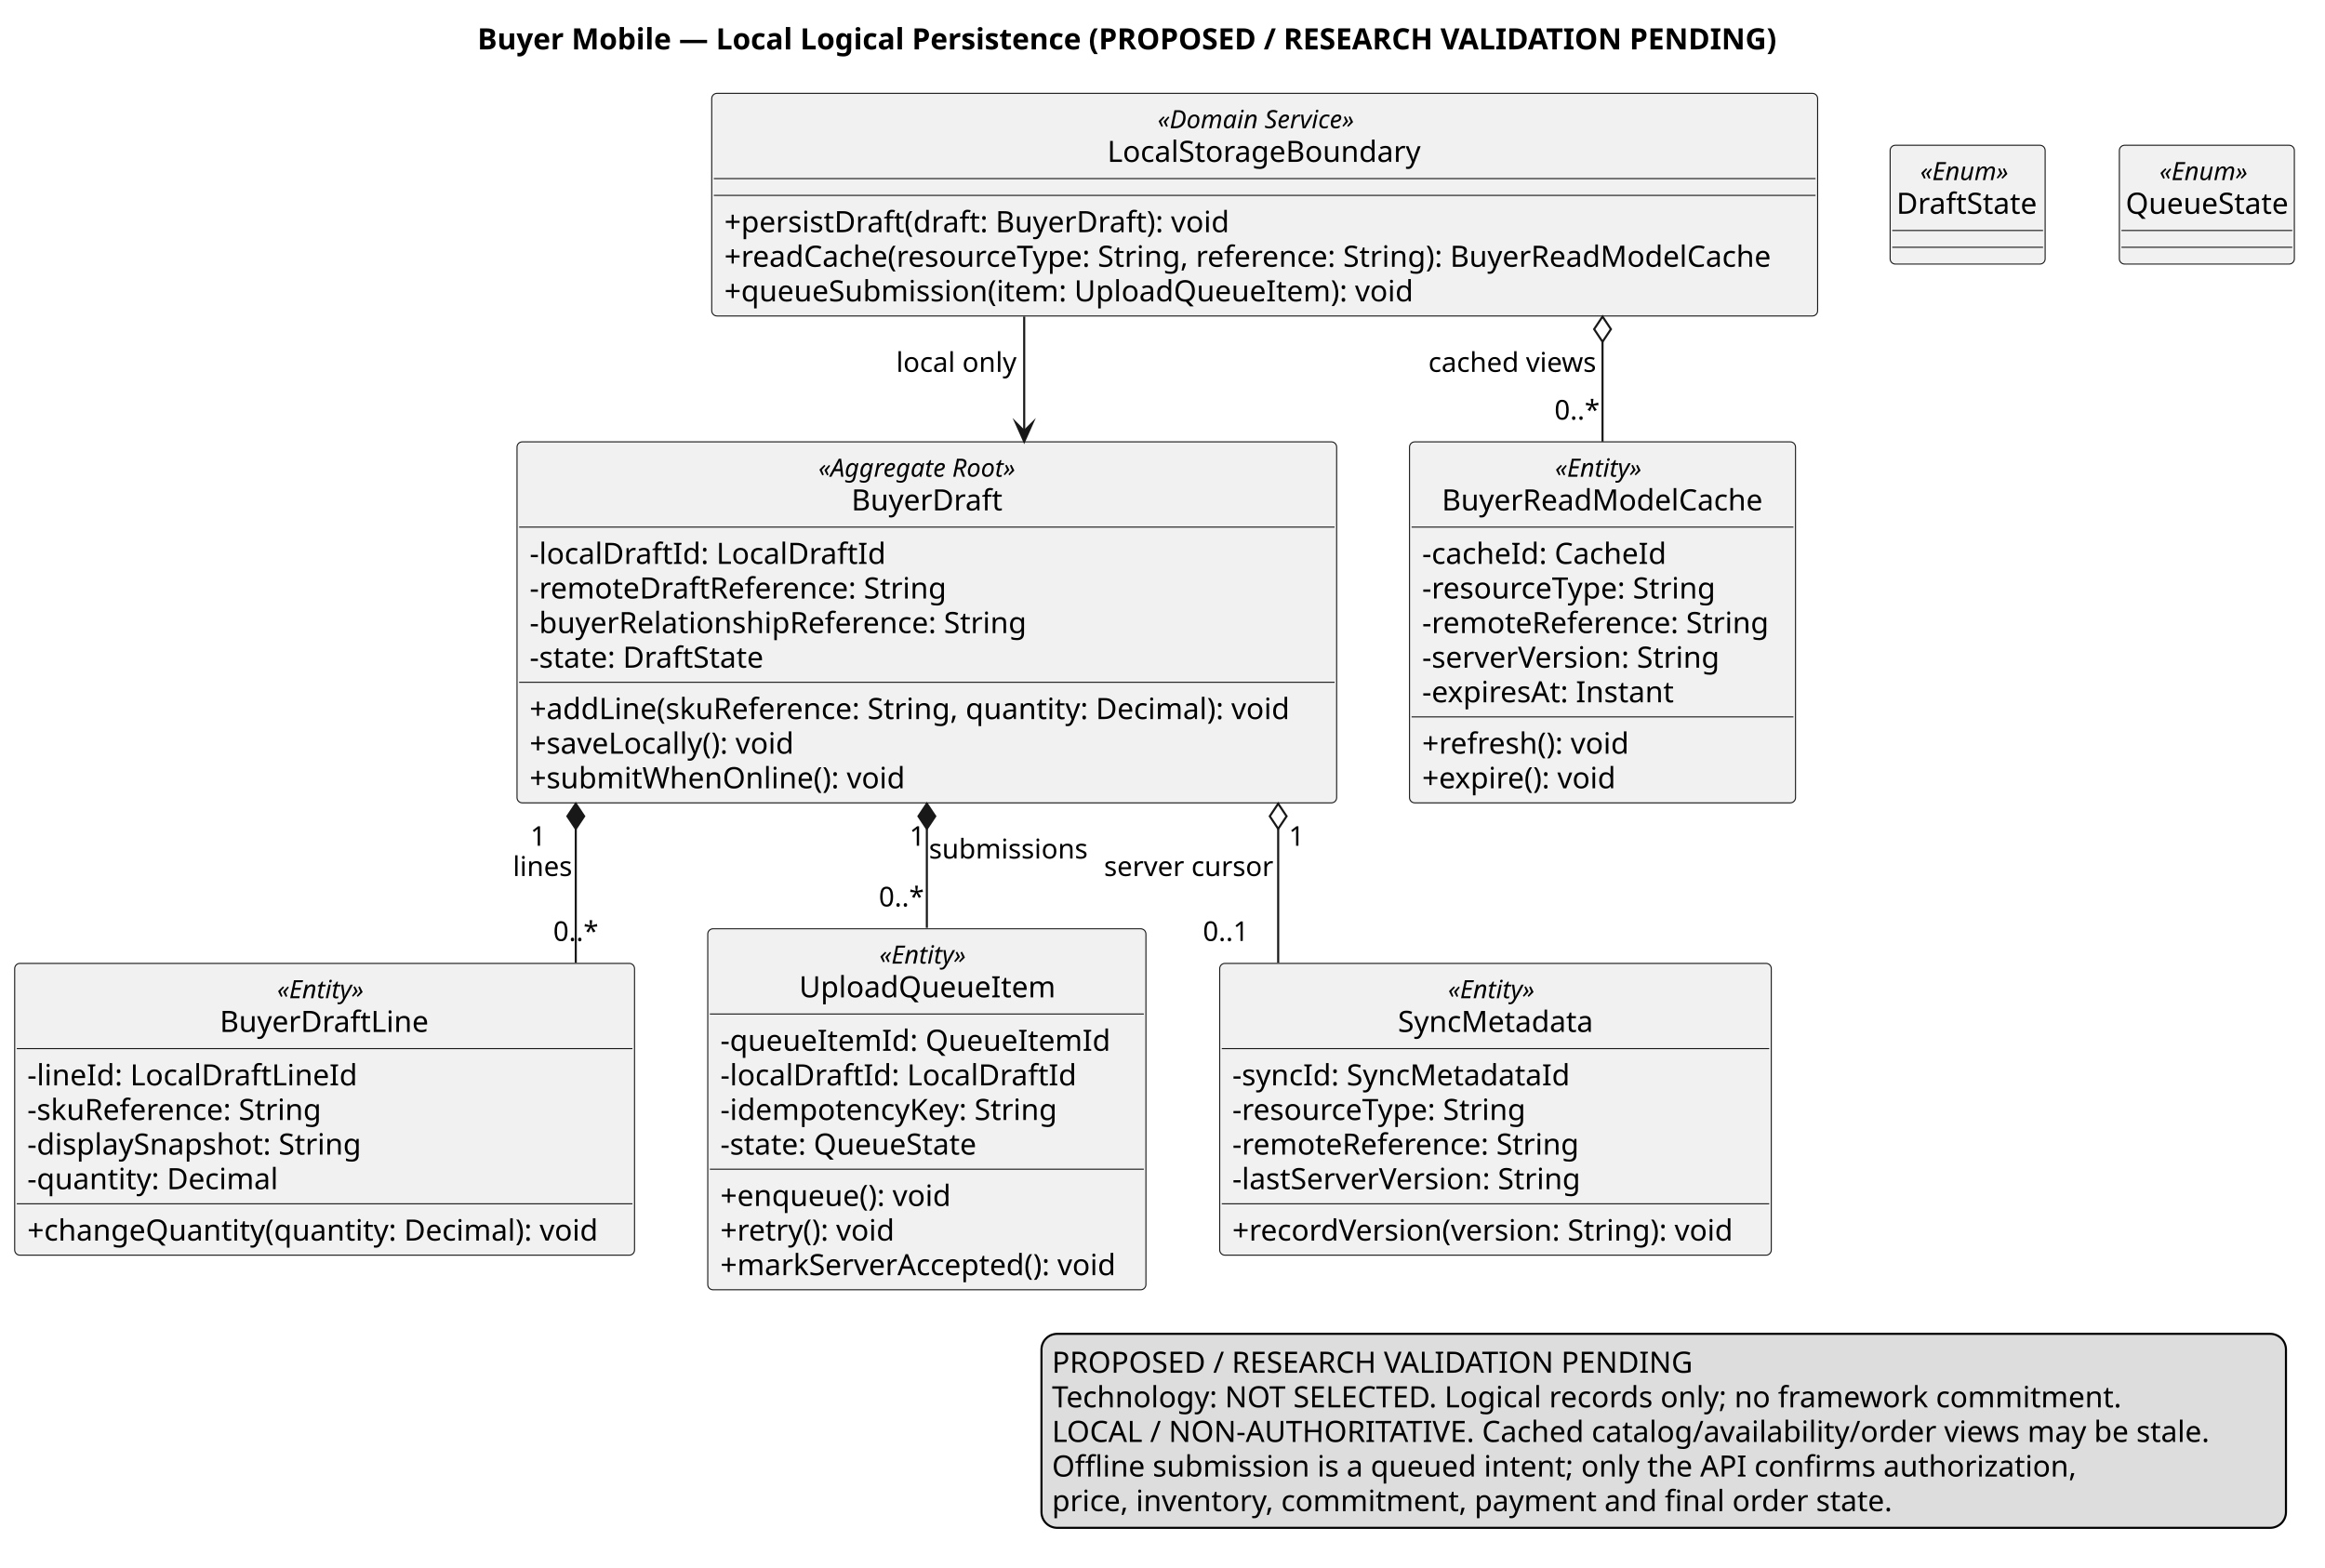
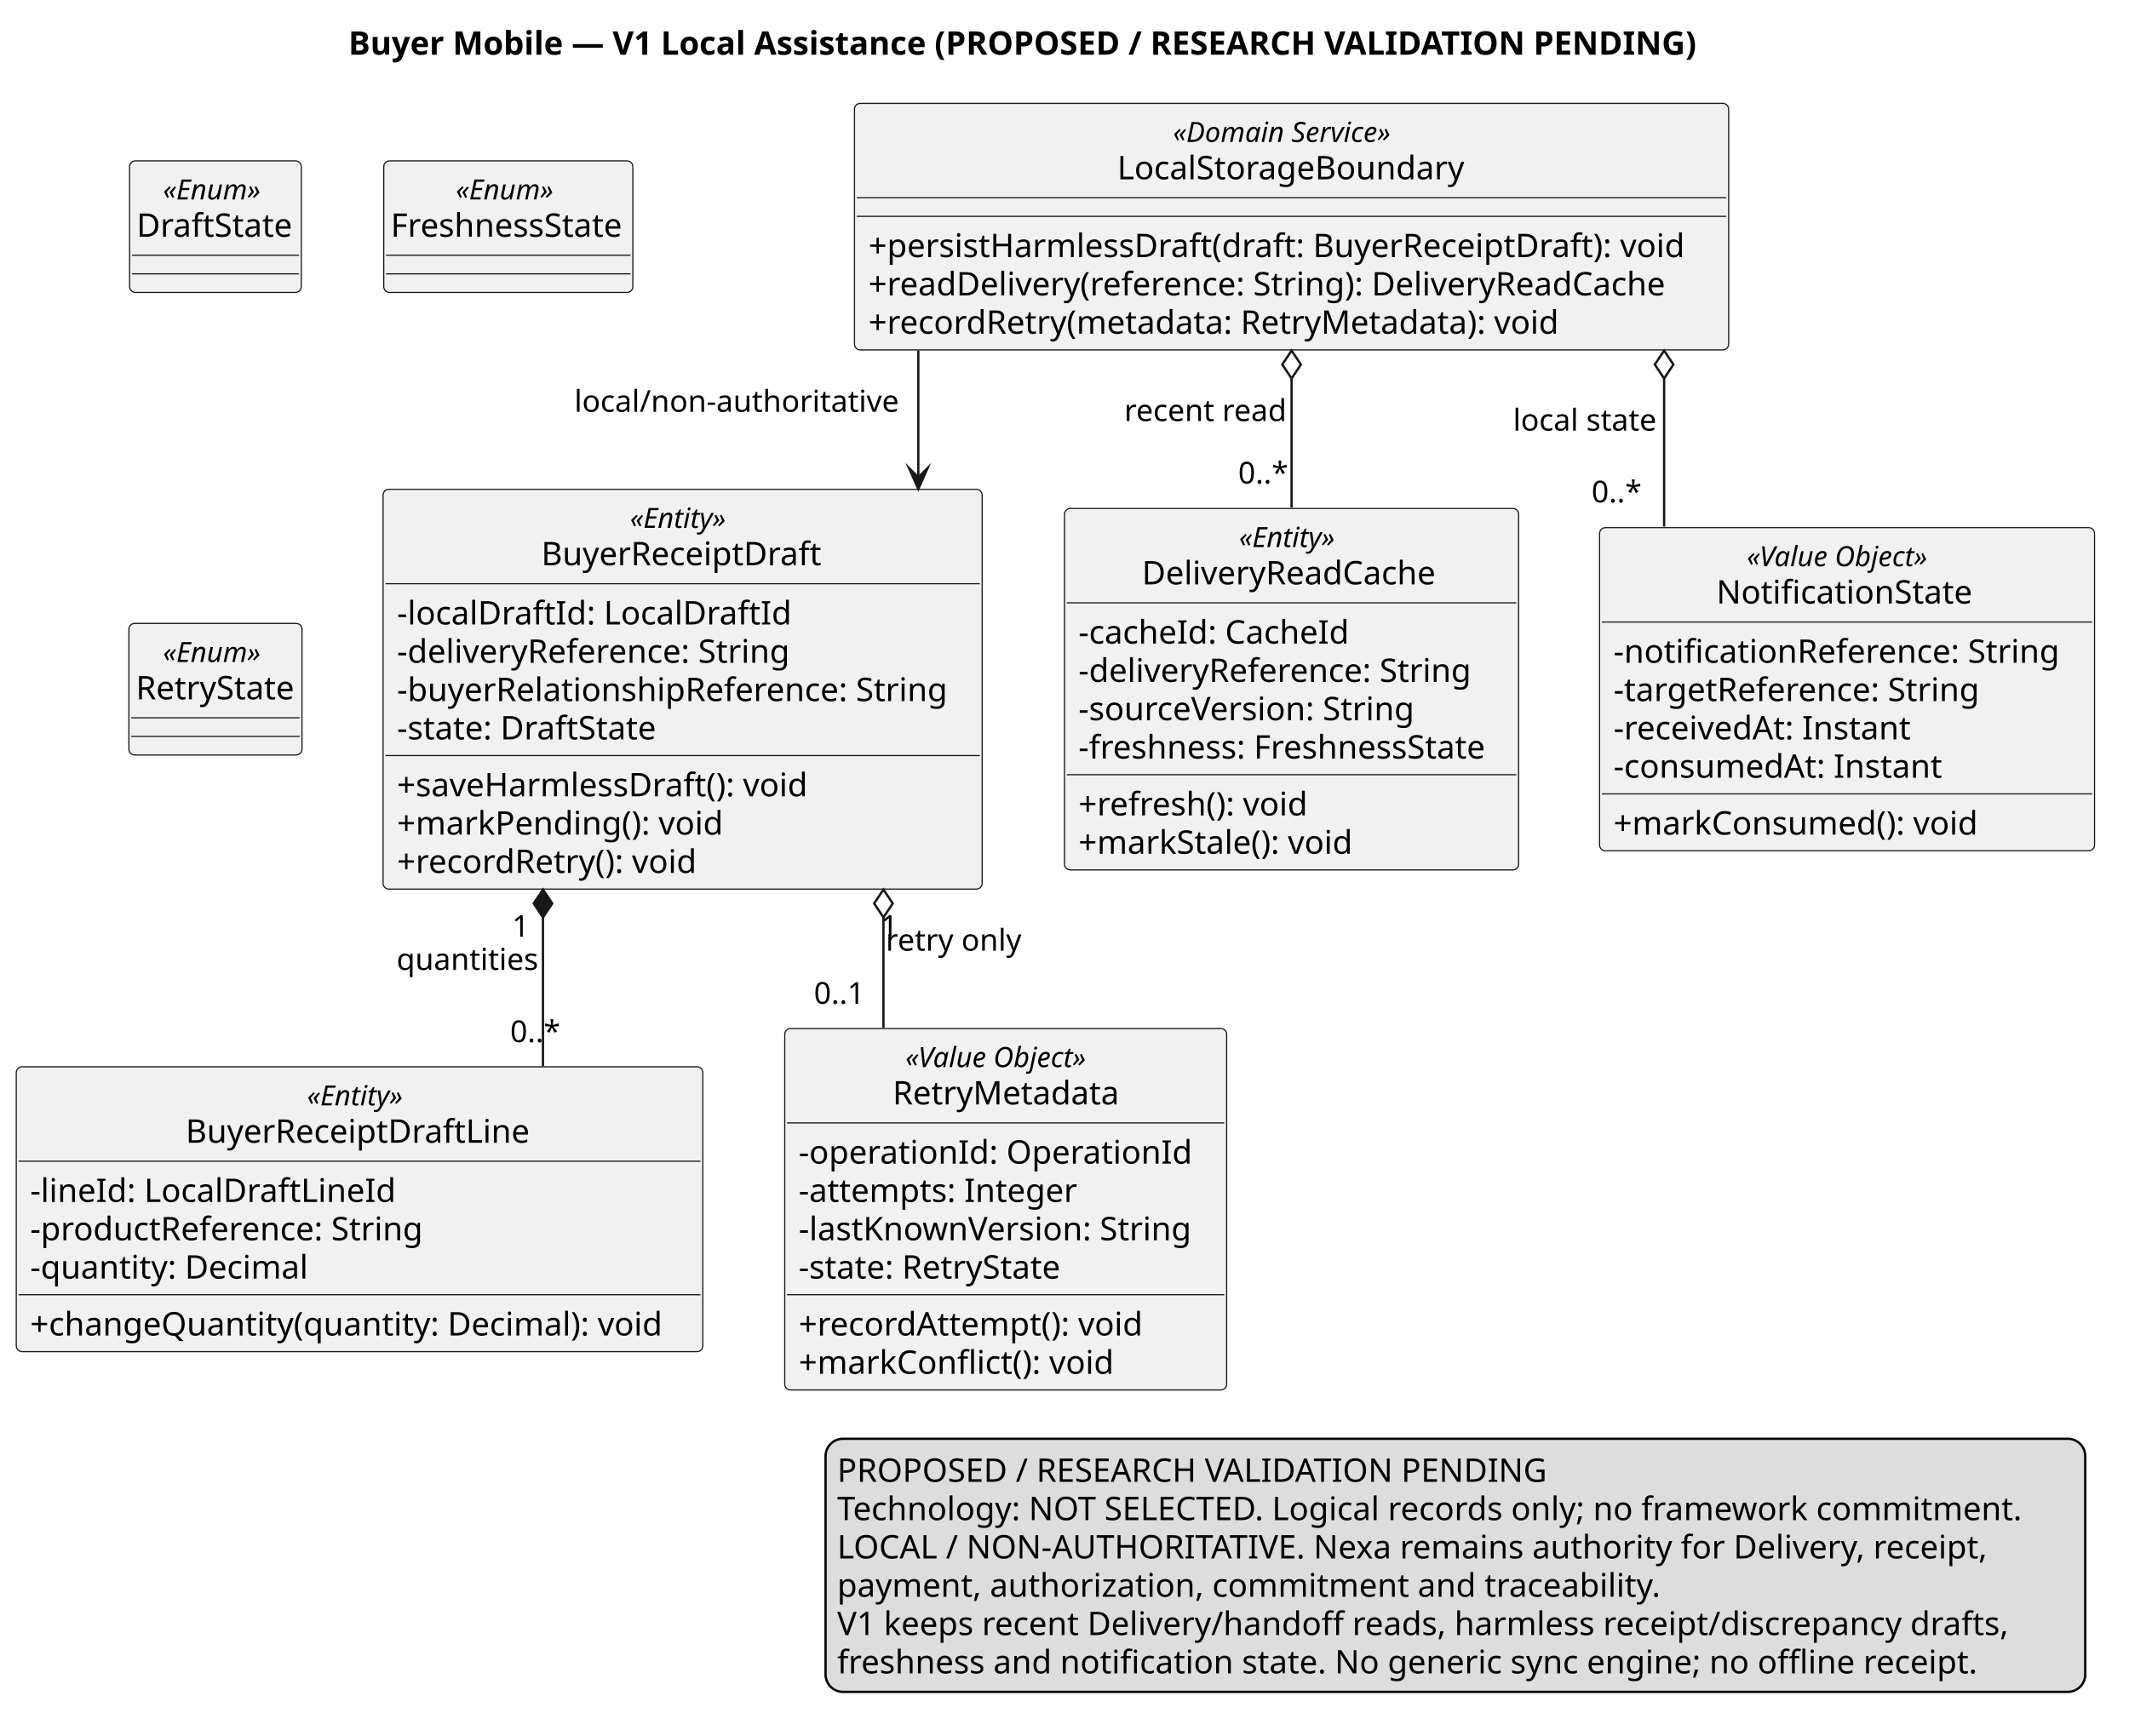
- <svg xmlns="http://www.w3.org/2000/svg" contentStyleType="text/css" data-diagram-type="CLASS" height="747px" preserveAspectRatio="none" style="width:1108px;height:747px;background:#FFFFFF;" version="1.1" viewBox="0 0 1108 747" width="1108px" zoomAndPan="magnify">
+ <svg xmlns="http://www.w3.org/2000/svg" contentStyleType="text/css" data-diagram-type="CLASS" height="747px" preserveAspectRatio="none" style="width:916px;height:747px;background:#FFFFFF;" version="1.1" viewBox="0 0 916 747" width="916px" zoomAndPan="magnify">
  <defs />
  <g>
    <g class="title" data-source-line="1">
-       <text fill="#000000" font-family="sans-serif" font-size="14" font-weight="700" lengthAdjust="spacing" textLength="646.393" x="227.502" y="23.535">Buyer Mobile — Local Logical Persistence (PROPOSED / RESEARCH VALIDATION PENDING)</text>
+       <text fill="#000000" font-family="sans-serif" font-size="14" font-weight="700" lengthAdjust="spacing" textLength="609.403" x="149.886" y="23.535">Buyer Mobile — V1 Local Assistance (PROPOSED / RESEARCH VALIDATION PENDING)</text>
    </g>
-     <g class="entity" data-qualified-name="BuyerDraft" data-source-line="7" id="ent0001">
-       <rect fill="#F1F1F1" height="172.039" rx="2.5" ry="2.5" style="stroke:#181818;stroke-width:0.5;" width="390.602" x="246.39" y="210.568" />
-       <text fill="#000000" font-family="sans-serif" font-size="12" font-style="italic" lengthAdjust="spacing" textLength="103.312" x="390.034" y="227.17">«Aggregate Root»</text>
-       <text fill="#000000" font-family="sans-serif" font-size="14" lengthAdjust="spacing" textLength="71.914" x="405.734" y="243.236">BuyerDraft</text>
-       <line style="stroke:#181818;stroke-width:0.5;" x1="247.39" x2="635.992" y1="251.189" y2="251.189" />
-       <text fill="#000000" font-family="sans-serif" font-size="14" lengthAdjust="spacing" textLength="177.919" x="252.39" y="268.724">-localDraftId: LocalDraftId</text>
-       <text fill="#000000" font-family="sans-serif" font-size="14" lengthAdjust="spacing" textLength="206.281" x="252.39" y="285.213">-remoteDraftReference: String</text>
-       <text fill="#000000" font-family="sans-serif" font-size="14" lengthAdjust="spacing" textLength="245.745" x="252.39" y="301.701">-buyerRelationshipReference: String</text>
-       <text fill="#000000" font-family="sans-serif" font-size="14" lengthAdjust="spacing" textLength="117.975" x="252.39" y="318.189">-state: DraftState</text>
-       <line style="stroke:#181818;stroke-width:0.5;" x1="247.39" x2="635.992" y1="325.142" y2="325.142" />
-       <text fill="#000000" font-family="sans-serif" font-size="14" lengthAdjust="spacing" textLength="378.602" x="252.39" y="342.678">+addLine(skuReference: String, quantity: Decimal): void</text>
-       <text fill="#000000" font-family="sans-serif" font-size="14" lengthAdjust="spacing" textLength="134.087" x="252.39" y="359.166">+saveLocally(): void</text>
-       <text fill="#000000" font-family="sans-serif" font-size="14" lengthAdjust="spacing" textLength="186.088" x="252.39" y="375.654">+submitWhenOnline(): void</text>
+     <g class="entity" data-qualified-name="BuyerReceiptDraft" data-source-line="7" id="ent0001">
+       <rect fill="#F1F1F1" height="172.039" rx="2.5" ry="2.5" style="stroke:#181818;stroke-width:0.5;" width="257.745" x="164.82" y="210.578" />
+       <text fill="#000000" font-family="sans-serif" font-size="12" font-style="italic" lengthAdjust="spacing" textLength="45.24" x="271.072" y="227.18">«Entity»</text>
+       <text fill="#000000" font-family="sans-serif" font-size="14" lengthAdjust="spacing" textLength="121.632" x="232.877" y="243.246">BuyerReceiptDraft</text>
+       <line style="stroke:#181818;stroke-width:0.5;" x1="165.82" x2="421.565" y1="251.199" y2="251.199" />
+       <text fill="#000000" font-family="sans-serif" font-size="14" lengthAdjust="spacing" textLength="177.919" x="170.82" y="268.735">-localDraftId: LocalDraftId</text>
+       <text fill="#000000" font-family="sans-serif" font-size="14" lengthAdjust="spacing" textLength="176.511" x="170.82" y="285.223">-deliveryReference: String</text>
+       <text fill="#000000" font-family="sans-serif" font-size="14" lengthAdjust="spacing" textLength="245.745" x="170.82" y="301.711">-buyerRelationshipReference: String</text>
+       <text fill="#000000" font-family="sans-serif" font-size="14" lengthAdjust="spacing" textLength="117.975" x="170.82" y="318.199">-state: DraftState</text>
+       <line style="stroke:#181818;stroke-width:0.5;" x1="165.82" x2="421.565" y1="325.152" y2="325.152" />
+       <text fill="#000000" font-family="sans-serif" font-size="14" lengthAdjust="spacing" textLength="184.981" x="170.82" y="342.688">+saveHarmlessDraft(): void</text>
+       <text fill="#000000" font-family="sans-serif" font-size="14" lengthAdjust="spacing" textLength="147.014" x="170.82" y="359.176">+markPending(): void</text>
+       <text fill="#000000" font-family="sans-serif" font-size="14" lengthAdjust="spacing" textLength="136.568" x="170.82" y="375.664">+recordRetry(): void</text>
    </g>
-     <g class="entity" data-qualified-name="BuyerDraftLine" data-source-line="17" id="ent0002">
-       <rect fill="#F1F1F1" height="139.062" rx="2.5" ry="2.5" style="stroke:#181818;stroke-width:0.5;" width="295.391" x="7" y="459.098" />
-       <text fill="#000000" font-family="sans-serif" font-size="12" font-style="italic" lengthAdjust="spacing" textLength="45.24" x="132.075" y="475.7">«Entity»</text>
-       <text fill="#000000" font-family="sans-serif" font-size="14" lengthAdjust="spacing" textLength="99.914" x="104.738" y="491.766">BuyerDraftLine</text>
-       <line style="stroke:#181818;stroke-width:0.5;" x1="8" x2="301.391" y1="499.719" y2="499.719" />
-       <text fill="#000000" font-family="sans-serif" font-size="14" lengthAdjust="spacing" textLength="164.575" x="13" y="517.255">-lineId: LocalDraftLineId</text>
-       <text fill="#000000" font-family="sans-serif" font-size="14" lengthAdjust="spacing" textLength="147.725" x="13" y="533.743">-skuReference: String</text>
-       <text fill="#000000" font-family="sans-serif" font-size="14" lengthAdjust="spacing" textLength="167.262" x="13" y="550.231">-displaySnapshot: String</text>
-       <text fill="#000000" font-family="sans-serif" font-size="14" lengthAdjust="spacing" textLength="127.066" x="13" y="566.719">-quantity: Decimal</text>
-       <line style="stroke:#181818;stroke-width:0.5;" x1="8" x2="301.391" y1="573.673" y2="573.673" />
-       <text fill="#000000" font-family="sans-serif" font-size="14" lengthAdjust="spacing" textLength="283.391" x="13" y="591.208">+changeQuantity(quantity: Decimal): void</text>
+     <g class="entity" data-qualified-name="BuyerReceiptDraftLine" data-source-line="17" id="ent0002">
+       <rect fill="#F1F1F1" height="122.574" rx="2.5" ry="2.5" style="stroke:#181818;stroke-width:0.5;" width="295.391" x="7" y="459.108" />
+       <text fill="#000000" font-family="sans-serif" font-size="12" font-style="italic" lengthAdjust="spacing" textLength="45.24" x="132.075" y="475.71">«Entity»</text>
+       <text fill="#000000" font-family="sans-serif" font-size="14" lengthAdjust="spacing" textLength="149.632" x="79.879" y="491.776">BuyerReceiptDraftLine</text>
+       <line style="stroke:#181818;stroke-width:0.5;" x1="8" x2="301.391" y1="499.729" y2="499.729" />
+       <text fill="#000000" font-family="sans-serif" font-size="14" lengthAdjust="spacing" textLength="164.575" x="13" y="517.264">-lineId: LocalDraftLineId</text>
+       <text fill="#000000" font-family="sans-serif" font-size="14" lengthAdjust="spacing" textLength="176.764" x="13" y="533.753">-productReference: String</text>
+       <text fill="#000000" font-family="sans-serif" font-size="14" lengthAdjust="spacing" textLength="127.066" x="13" y="550.241">-quantity: Decimal</text>
+       <line style="stroke:#181818;stroke-width:0.5;" x1="8" x2="301.391" y1="557.194" y2="557.194" />
+       <text fill="#000000" font-family="sans-serif" font-size="14" lengthAdjust="spacing" textLength="283.391" x="13" y="574.729">+changeQuantity(quantity: Decimal): void</text>
    </g>
-     <g class="entity" data-qualified-name="BuyerReadModelCache" data-source-line="25" id="ent0003">
-       <rect fill="#F1F1F1" height="172.039" rx="2.5" ry="2.5" style="stroke:#181818;stroke-width:0.5;" width="183.951" x="671.72" y="210.568" />
-       <text fill="#000000" font-family="sans-serif" font-size="12" font-style="italic" lengthAdjust="spacing" textLength="45.24" x="741.076" y="227.17">«Entity»</text>
-       <text fill="#000000" font-family="sans-serif" font-size="14" lengthAdjust="spacing" textLength="153.173" x="687.109" y="243.236">BuyerReadModelCache</text>
-       <line style="stroke:#181818;stroke-width:0.5;" x1="672.72" x2="854.671" y1="251.189" y2="251.189" />
-       <text fill="#000000" font-family="sans-serif" font-size="14" lengthAdjust="spacing" textLength="122.288" x="677.72" y="268.724">-cacheId: CacheId</text>
-       <text fill="#000000" font-family="sans-serif" font-size="14" lengthAdjust="spacing" textLength="148.36" x="677.72" y="285.213">-resourceType: String</text>
-       <text fill="#000000" font-family="sans-serif" font-size="14" lengthAdjust="spacing" textLength="171.951" x="677.72" y="301.701">-remoteReference: String</text>
-       <text fill="#000000" font-family="sans-serif" font-size="14" lengthAdjust="spacing" textLength="149.523" x="677.72" y="318.189">-serverVersion: String</text>
-       <text fill="#000000" font-family="sans-serif" font-size="14" lengthAdjust="spacing" textLength="128.516" x="677.72" y="334.678">-expiresAt: Instant</text>
-       <line style="stroke:#181818;stroke-width:0.5;" x1="672.72" x2="854.671" y1="341.631" y2="341.631" />
-       <text fill="#000000" font-family="sans-serif" font-size="14" lengthAdjust="spacing" textLength="105.827" x="677.72" y="359.166">+refresh(): void</text>
-       <text fill="#000000" font-family="sans-serif" font-size="14" lengthAdjust="spacing" textLength="100.57" x="677.72" y="375.654">+expire(): void</text>
+     <g class="entity" data-qualified-name="DeliveryReadCache" data-source-line="24" id="ent0003">
+       <rect fill="#F1F1F1" height="155.551" rx="2.5" ry="2.5" style="stroke:#181818;stroke-width:0.5;" width="195.388" x="458" y="218.818" />
+       <text fill="#000000" font-family="sans-serif" font-size="12" font-style="italic" lengthAdjust="spacing" textLength="45.24" x="533.074" y="235.42">«Entity»</text>
+       <text fill="#000000" font-family="sans-serif" font-size="14" lengthAdjust="spacing" textLength="128.741" x="491.323" y="251.486">DeliveryReadCache</text>
+       <line style="stroke:#181818;stroke-width:0.5;" x1="459" x2="652.388" y1="259.439" y2="259.439" />
+       <text fill="#000000" font-family="sans-serif" font-size="14" lengthAdjust="spacing" textLength="122.288" x="464" y="276.974">-cacheId: CacheId</text>
+       <text fill="#000000" font-family="sans-serif" font-size="14" lengthAdjust="spacing" textLength="176.511" x="464" y="293.463">-deliveryReference: String</text>
+       <text fill="#000000" font-family="sans-serif" font-size="14" lengthAdjust="spacing" textLength="153.207" x="464" y="309.951">-sourceVersion: String</text>
+       <text fill="#000000" font-family="sans-serif" font-size="14" lengthAdjust="spacing" textLength="183.388" x="464" y="326.439">-freshness: FreshnessState</text>
+       <line style="stroke:#181818;stroke-width:0.5;" x1="459" x2="652.388" y1="333.392" y2="333.392" />
+       <text fill="#000000" font-family="sans-serif" font-size="14" lengthAdjust="spacing" textLength="105.827" x="464" y="350.928">+refresh(): void</text>
+       <text fill="#000000" font-family="sans-serif" font-size="14" lengthAdjust="spacing" textLength="124.865" x="464" y="367.416">+markStale(): void</text>
    </g>
-     <g class="entity" data-qualified-name="UploadQueueItem" data-source-line="35" id="ent0004">
-       <rect fill="#F1F1F1" height="172.039" rx="2.5" ry="2.5" style="stroke:#181818;stroke-width:0.5;" width="208.814" x="337.29" y="442.608" />
-       <text fill="#000000" font-family="sans-serif" font-size="12" font-style="italic" lengthAdjust="spacing" textLength="45.24" x="419.077" y="459.21">«Entity»</text>
-       <text fill="#000000" font-family="sans-serif" font-size="14" lengthAdjust="spacing" textLength="121.693" x="380.85" y="475.276">UploadQueueItem</text>
-       <line style="stroke:#181818;stroke-width:0.5;" x1="338.29" x2="545.104" y1="483.229" y2="483.229" />
-       <text fill="#000000" font-family="sans-serif" font-size="14" lengthAdjust="spacing" textLength="188.569" x="343.29" y="500.764">-queueItemId: QueueItemId</text>
-       <text fill="#000000" font-family="sans-serif" font-size="14" lengthAdjust="spacing" textLength="177.919" x="343.29" y="517.253">-localDraftId: LocalDraftId</text>
-       <text fill="#000000" font-family="sans-serif" font-size="14" lengthAdjust="spacing" textLength="168.533" x="343.29" y="533.741">-idempotencyKey: String</text>
-       <text fill="#000000" font-family="sans-serif" font-size="14" lengthAdjust="spacing" textLength="127.497" x="343.29" y="550.229">-state: QueueState</text>
-       <line style="stroke:#181818;stroke-width:0.5;" x1="338.29" x2="545.104" y1="557.183" y2="557.183" />
-       <text fill="#000000" font-family="sans-serif" font-size="14" lengthAdjust="spacing" textLength="116.074" x="343.29" y="574.718">+enqueue(): void</text>
-       <text fill="#000000" font-family="sans-serif" font-size="14" lengthAdjust="spacing" textLength="89.606" x="343.29" y="591.206">+retry(): void</text>
-       <text fill="#000000" font-family="sans-serif" font-size="14" lengthAdjust="spacing" textLength="196.814" x="343.29" y="607.694">+markServerAccepted(): void</text>
+     <g class="entity" data-qualified-name="NotificationState" data-source-line="33" id="ent0004">
+       <rect fill="#F1F1F1" height="139.062" rx="2.5" ry="2.5" style="stroke:#181818;stroke-width:0.5;" width="212.956" x="688.22" y="227.068" />
+       <text fill="#000000" font-family="sans-serif" font-size="12" font-style="italic" lengthAdjust="spacing" textLength="86.291" x="751.553" y="243.67">«Value Object»</text>
+       <text fill="#000000" font-family="sans-serif" font-size="14" lengthAdjust="spacing" textLength="112.438" x="738.479" y="259.736">NotificationState</text>
+       <line style="stroke:#181818;stroke-width:0.5;" x1="689.22" x2="900.176" y1="267.689" y2="267.689" />
+       <text fill="#000000" font-family="sans-serif" font-size="14" lengthAdjust="spacing" textLength="200.956" x="694.22" y="285.224">-notificationReference: String</text>
+       <text fill="#000000" font-family="sans-serif" font-size="14" lengthAdjust="spacing" textLength="164.179" x="694.22" y="301.713">-targetReference: String</text>
+       <text fill="#000000" font-family="sans-serif" font-size="14" lengthAdjust="spacing" textLength="135.01" x="694.22" y="318.201">-receivedAt: Instant</text>
+       <text fill="#000000" font-family="sans-serif" font-size="14" lengthAdjust="spacing" textLength="148.572" x="694.22" y="334.689">-consumedAt: Instant</text>
+       <line style="stroke:#181818;stroke-width:0.5;" x1="689.22" x2="900.176" y1="341.642" y2="341.642" />
+       <text fill="#000000" font-family="sans-serif" font-size="14" lengthAdjust="spacing" textLength="164.992" x="694.22" y="359.178">+markConsumed(): void</text>
    </g>
-     <g class="entity" data-qualified-name="SyncMetadata" data-source-line="45" id="ent0005">
-       <rect fill="#F1F1F1" height="139.062" rx="2.5" ry="2.5" style="stroke:#181818;stroke-width:0.5;" width="262.865" x="581.26" y="459.098" />
-       <text fill="#000000" font-family="sans-serif" font-size="12" font-style="italic" lengthAdjust="spacing" textLength="45.24" x="690.072" y="475.7">«Entity»</text>
-       <text fill="#000000" font-family="sans-serif" font-size="14" lengthAdjust="spacing" textLength="93.051" x="666.167" y="491.766">SyncMetadata</text>
-       <line style="stroke:#181818;stroke-width:0.5;" x1="582.26" x2="843.125" y1="499.719" y2="499.719" />
-       <text fill="#000000" font-family="sans-serif" font-size="14" lengthAdjust="spacing" textLength="166.011" x="587.26" y="517.255">-syncId: SyncMetadataId</text>
-       <text fill="#000000" font-family="sans-serif" font-size="14" lengthAdjust="spacing" textLength="148.36" x="587.26" y="533.743">-resourceType: String</text>
-       <text fill="#000000" font-family="sans-serif" font-size="14" lengthAdjust="spacing" textLength="171.951" x="587.26" y="550.231">-remoteReference: String</text>
-       <text fill="#000000" font-family="sans-serif" font-size="14" lengthAdjust="spacing" textLength="174.077" x="587.26" y="566.719">-lastServerVersion: String</text>
-       <line style="stroke:#181818;stroke-width:0.5;" x1="582.26" x2="843.125" y1="573.673" y2="573.673" />
-       <text fill="#000000" font-family="sans-serif" font-size="14" lengthAdjust="spacing" textLength="250.865" x="587.26" y="591.208">+recordVersion(version: String): void</text>
+     <g class="entity" data-qualified-name="RetryMetadata" data-source-line="41" id="ent0005">
+       <rect fill="#F1F1F1" height="155.551" rx="2.5" ry="2.5" style="stroke:#181818;stroke-width:0.5;" width="190.138" x="337.63" y="442.618" />
+       <text fill="#000000" font-family="sans-serif" font-size="12" font-style="italic" lengthAdjust="spacing" textLength="86.291" x="389.553" y="459.22">«Value Object»</text>
+       <text fill="#000000" font-family="sans-serif" font-size="14" lengthAdjust="spacing" textLength="97.269" x="384.065" y="475.286">RetryMetadata</text>
+       <line style="stroke:#181818;stroke-width:0.5;" x1="338.63" x2="526.768" y1="483.239" y2="483.239" />
+       <text fill="#000000" font-family="sans-serif" font-size="14" lengthAdjust="spacing" textLength="175.41" x="343.63" y="500.774">-operationId: OperationId</text>
+       <text fill="#000000" font-family="sans-serif" font-size="14" lengthAdjust="spacing" textLength="125.234" x="343.63" y="517.263">-attempts: Integer</text>
+       <text fill="#000000" font-family="sans-serif" font-size="14" lengthAdjust="spacing" textLength="178.138" x="343.63" y="533.751">-lastKnownVersion: String</text>
+       <text fill="#000000" font-family="sans-serif" font-size="14" lengthAdjust="spacing" textLength="118.576" x="343.63" y="550.239">-state: RetryState</text>
+       <line style="stroke:#181818;stroke-width:0.5;" x1="338.63" x2="526.768" y1="557.192" y2="557.192" />
+       <text fill="#000000" font-family="sans-serif" font-size="14" lengthAdjust="spacing" textLength="156.686" x="343.63" y="574.728">+recordAttempt(): void</text>
+       <text fill="#000000" font-family="sans-serif" font-size="14" lengthAdjust="spacing" textLength="145.134" x="343.63" y="591.216">+markConflict(): void</text>
    </g>
-     <g class="entity" data-qualified-name="LocalStorageBoundary" data-source-line="53" id="ent0006">
-       <rect fill="#F1F1F1" height="106.086" rx="2.5" ry="2.5" style="stroke:#181818;stroke-width:0.5;" width="527.026" x="339.18" y="44.488" />
-       <text fill="#000000" font-family="sans-serif" font-size="12" font-style="italic" lengthAdjust="spacing" textLength="102.047" x="551.67" y="61.09">«Domain Service»</text>
-       <text fill="#000000" font-family="sans-serif" font-size="14" lengthAdjust="spacing" textLength="149.994" x="527.696" y="77.156">LocalStorageBoundary</text>
-       <line style="stroke:#181818;stroke-width:0.5;" x1="340.18" x2="865.206" y1="85.109" y2="85.109" />
-       <line style="stroke:#181818;stroke-width:0.5;" x1="340.18" x2="865.206" y1="93.109" y2="93.109" />
-       <text fill="#000000" font-family="sans-serif" font-size="14" lengthAdjust="spacing" textLength="251.453" x="345.18" y="110.644">+persistDraft(draft: BuyerDraft): void</text>
-       <text fill="#000000" font-family="sans-serif" font-size="14" lengthAdjust="spacing" textLength="515.026" x="345.18" y="127.133">+readCache(resourceType: String, reference: String): BuyerReadModelCache</text>
-       <text fill="#000000" font-family="sans-serif" font-size="14" lengthAdjust="spacing" textLength="338.058" x="345.18" y="143.621">+queueSubmission(item: UploadQueueItem): void</text>
+     <g class="entity" data-qualified-name="LocalStorageBoundary" data-source-line="50" id="ent0006">
+       <rect fill="#F1F1F1" height="106.086" rx="2.5" ry="2.5" style="stroke:#181818;stroke-width:0.5;" width="376.109" x="367.64" y="44.488" />
+       <text fill="#000000" font-family="sans-serif" font-size="12" font-style="italic" lengthAdjust="spacing" textLength="102.047" x="504.671" y="61.09">«Domain Service»</text>
+       <text fill="#000000" font-family="sans-serif" font-size="14" lengthAdjust="spacing" textLength="149.994" x="480.698" y="77.156">LocalStorageBoundary</text>
+       <line style="stroke:#181818;stroke-width:0.5;" x1="368.64" x2="742.749" y1="85.109" y2="85.109" />
+       <line style="stroke:#181818;stroke-width:0.5;" x1="368.64" x2="742.749" y1="93.109" y2="93.109" />
+       <text fill="#000000" font-family="sans-serif" font-size="14" lengthAdjust="spacing" textLength="364.109" x="373.64" y="110.644">+persistHarmlessDraft(draft: BuyerReceiptDraft): void</text>
+       <text fill="#000000" font-family="sans-serif" font-size="14" lengthAdjust="spacing" textLength="354.867" x="373.64" y="127.133">+readDelivery(reference: String): DeliveryReadCache</text>
+       <text fill="#000000" font-family="sans-serif" font-size="14" lengthAdjust="spacing" textLength="306.045" x="373.64" y="143.621">+recordRetry(metadata: RetryMetadata): void</text>
    </g>
-     <g class="entity" data-qualified-name="DraftState" data-source-line="65" id="ent0012">
-       <rect fill="#F1F1F1" height="56.621" rx="2.5" ry="2.5" style="stroke:#181818;stroke-width:0.5;" width="73.874" x="900.76" y="69.218" />
-       <text fill="#000000" font-family="sans-serif" font-size="12" font-style="italic" lengthAdjust="spacing" textLength="45.176" x="915.109" y="85.82">«Enum»</text>
-       <text fill="#000000" font-family="sans-serif" font-size="14" lengthAdjust="spacing" textLength="67.874" x="903.76" y="101.886">DraftState</text>
-       <line style="stroke:#181818;stroke-width:0.5;" x1="901.76" x2="973.634" y1="109.839" y2="109.839" />
-       <line style="stroke:#181818;stroke-width:0.5;" x1="901.76" x2="973.634" y1="117.839" y2="117.839" />
+     <g class="entity" data-qualified-name="DraftState" data-source-line="62" id="ent0012">
+       <rect fill="#F1F1F1" height="56.621" rx="2.5" ry="2.5" style="stroke:#181818;stroke-width:0.5;" width="73.874" x="55.76" y="69.228" />
+       <text fill="#000000" font-family="sans-serif" font-size="12" font-style="italic" lengthAdjust="spacing" textLength="45.176" x="70.109" y="85.83">«Enum»</text>
+       <text fill="#000000" font-family="sans-serif" font-size="14" lengthAdjust="spacing" textLength="67.874" x="58.76" y="101.896">DraftState</text>
+       <line style="stroke:#181818;stroke-width:0.5;" x1="56.76" x2="128.634" y1="109.849" y2="109.849" />
+       <line style="stroke:#181818;stroke-width:0.5;" x1="56.76" x2="128.634" y1="117.849" y2="117.849" />
    </g>
-     <g class="entity" data-qualified-name="QueueState" data-source-line="66" id="ent0013">
-       <rect fill="#F1F1F1" height="56.621" rx="2.5" ry="2.5" style="stroke:#181818;stroke-width:0.5;" width="83.397" x="1010" y="69.218" />
-       <text fill="#000000" font-family="sans-serif" font-size="12" font-style="italic" lengthAdjust="spacing" textLength="45.176" x="1029.11" y="85.82">«Enum»</text>
-       <text fill="#000000" font-family="sans-serif" font-size="14" lengthAdjust="spacing" textLength="77.397" x="1013" y="101.886">QueueState</text>
-       <line style="stroke:#181818;stroke-width:0.5;" x1="1011" x2="1092.397" y1="109.839" y2="109.839" />
-       <line style="stroke:#181818;stroke-width:0.5;" x1="1011" x2="1092.397" y1="117.839" y2="117.839" />
+     <g class="entity" data-qualified-name="FreshnessState" data-source-line="63" id="ent0013">
+       <rect fill="#F1F1F1" height="56.621" rx="2.5" ry="2.5" style="stroke:#181818;stroke-width:0.5;" width="107.165" x="165.11" y="69.228" />
+       <text fill="#000000" font-family="sans-serif" font-size="12" font-style="italic" lengthAdjust="spacing" textLength="45.176" x="196.105" y="85.83">«Enum»</text>
+       <text fill="#000000" font-family="sans-serif" font-size="14" lengthAdjust="spacing" textLength="101.165" x="168.11" y="101.896">FreshnessState</text>
+       <line style="stroke:#181818;stroke-width:0.5;" x1="166.11" x2="271.275" y1="109.849" y2="109.849" />
+       <line style="stroke:#181818;stroke-width:0.5;" x1="166.11" x2="271.275" y1="117.849" y2="117.849" />
    </g>
-     <g class="link" data-entity-1="ent0001" data-entity-2="ent0002" data-link-type="composition" data-source-line="59" id="lnk7">
-       <path codeLine="59" d="M274.39,394.988 C274.39,419.988 274.39,434.948 274.39,458.798" fill="none" id="BuyerDraft-backto-BuyerDraftLine" style="stroke:#181818;stroke-width:1;" />
-       <polygon fill="#181818" points="274.39,382.988,270.39,388.988,274.39,394.988,278.39,388.988,274.39,382.988" style="stroke:#181818;stroke-width:1;stroke-linejoin:miter;stroke-miterlimit:10;" />
-       <text fill="#000000" font-family="sans-serif" font-size="13" lengthAdjust="spacing" textLength="29.453" x="244.39" y="417.467">lines</text>
-       <text fill="#000000" font-family="sans-serif" font-size="13" lengthAdjust="spacing" textLength="8.22" x="252.748" y="403.052">1</text>
-       <text fill="#000000" font-family="sans-serif" font-size="13" lengthAdjust="spacing" textLength="22.712" x="263.636" y="448.408">0..*</text>
+     <g class="entity" data-qualified-name="RetryState" data-source-line="64" id="ent0014">
+       <rect fill="#F1F1F1" height="56.621" rx="2.5" ry="2.5" style="stroke:#181818;stroke-width:0.5;" width="74.476" x="55.46" y="268.288" />
+       <text fill="#000000" font-family="sans-serif" font-size="12" font-style="italic" lengthAdjust="spacing" textLength="45.176" x="70.11" y="284.89">«Enum»</text>
+       <text fill="#000000" font-family="sans-serif" font-size="14" lengthAdjust="spacing" textLength="68.476" x="58.46" y="300.956">RetryState</text>
+       <line style="stroke:#181818;stroke-width:0.5;" x1="56.46" x2="128.936" y1="308.909" y2="308.909" />
+       <line style="stroke:#181818;stroke-width:0.5;" x1="56.46" x2="128.936" y1="316.909" y2="316.909" />
    </g>
-     <g class="link" data-entity-1="ent0001" data-entity-2="ent0004" data-link-type="composition" data-source-line="60" id="lnk8">
-       <path codeLine="60" d="M441.7,394.988 C441.7,414.318 441.7,422.818 441.7,442.158" fill="none" id="BuyerDraft-backto-UploadQueueItem" style="stroke:#181818;stroke-width:1;" />
-       <polygon fill="#181818" points="441.7,382.988,437.7,388.988,441.7,394.988,445.7,388.988,441.7,382.988" style="stroke:#181818;stroke-width:1;stroke-linejoin:miter;stroke-miterlimit:10;" />
-       <text fill="#000000" font-family="sans-serif" font-size="13" lengthAdjust="spacing" textLength="78.463" x="442.7" y="409.137">submissions</text>
-       <text fill="#000000" font-family="sans-serif" font-size="13" lengthAdjust="spacing" textLength="8.22" x="433.391" y="403.052">1</text>
-       <text fill="#000000" font-family="sans-serif" font-size="13" lengthAdjust="spacing" textLength="22.712" x="418.819" y="431.958">0..*</text>
+     <g class="link" data-entity-1="ent0001" data-entity-2="ent0002" data-link-type="composition" data-source-line="56" id="lnk7">
+       <path codeLine="56" d="M233.61,394.798 C233.61,420.168 233.61,435.398 233.61,458.878" fill="none" id="BuyerReceiptDraft-backto-BuyerReceiptDraftLine" style="stroke:#181818;stroke-width:1;" />
+       <polygon fill="#181818" points="233.61,382.798,229.61,388.798,233.61,394.798,237.61,388.798,233.61,382.798" style="stroke:#181818;stroke-width:1;stroke-linejoin:miter;stroke-miterlimit:10;" />
+       <text fill="#000000" font-family="sans-serif" font-size="13" lengthAdjust="spacing" textLength="62.607" x="170.61" y="417.407">quantities</text>
+       <text fill="#000000" font-family="sans-serif" font-size="13" lengthAdjust="spacing" textLength="8.22" x="220.312" y="403.139">1</text>
+       <text fill="#000000" font-family="sans-serif" font-size="13" lengthAdjust="spacing" textLength="22.712" x="219.504" y="448.485">0..*</text>
    </g>
-     <g class="link" data-entity-1="ent0001" data-entity-2="ent0005" data-link-type="aggregation" data-source-line="61" id="lnk9">
-       <path codeLine="61" d="M609.13,394.988 C609.13,419.988 609.13,434.948 609.13,458.798" fill="none" id="BuyerDraft-backto-SyncMetadata" style="stroke:#181818;stroke-width:1;" />
-       <polygon fill="none" points="609.13,382.988,605.13,388.988,609.13,394.988,613.13,388.988,609.13,382.988" style="stroke:#181818;stroke-width:1;stroke-linejoin:miter;stroke-miterlimit:10;" />
-       <text fill="#000000" font-family="sans-serif" font-size="13" lengthAdjust="spacing" textLength="82.57" x="526.13" y="417.467">server cursor</text>
-       <text fill="#000000" font-family="sans-serif" font-size="13" lengthAdjust="spacing" textLength="8.22" x="614.163" y="403.052">1</text>
-       <text fill="#000000" font-family="sans-serif" font-size="13" lengthAdjust="spacing" textLength="24.667" x="573.247" y="448.408">0..1</text>
+     <g class="link" data-entity-1="ent0001" data-entity-2="ent0005" data-link-type="aggregation" data-source-line="57" id="lnk8">
+       <path codeLine="57" d="M380.1,394.798 C380.1,414.378 380.1,423.068 380.1,442.288" fill="none" id="BuyerReceiptDraft-backto-RetryMetadata" style="stroke:#181818;stroke-width:1;" />
+       <polygon fill="none" points="380.1,382.798,376.1,388.798,380.1,394.798,384.1,388.798,380.1,382.798" style="stroke:#181818;stroke-width:1;stroke-linejoin:miter;stroke-miterlimit:10;" />
+       <text fill="#000000" font-family="sans-serif" font-size="13" lengthAdjust="spacing" textLength="60.252" x="381.1" y="409.117">retry only</text>
+       <text fill="#000000" font-family="sans-serif" font-size="13" lengthAdjust="spacing" textLength="8.22" x="378.933" y="403.139">1</text>
+       <text fill="#000000" font-family="sans-serif" font-size="13" lengthAdjust="spacing" textLength="24.667" x="350.175" y="431.979">0..1</text>
    </g>
-     <g class="link" data-entity-1="ent0006" data-entity-2="ent0003" data-link-type="aggregation" data-source-line="62" id="lnk10">
-       <path codeLine="62" d="M763.7,162.868 C763.7,181.188 763.7,190.178 763.7,210.418" fill="none" id="LocalStorageBoundary-backto-BuyerReadModelCache" style="stroke:#181818;stroke-width:1;" />
-       <polygon fill="none" points="763.7,150.868,759.7,156.868,763.7,162.868,767.7,156.868,763.7,150.868" style="stroke:#181818;stroke-width:1;stroke-linejoin:miter;stroke-miterlimit:10;" />
-       <text fill="#000000" font-family="sans-serif" font-size="13" lengthAdjust="spacing" textLength="82.475" x="680.7" y="177.217">cached views</text>
-       <text fill="#000000" font-family="sans-serif" font-size="13" lengthAdjust="spacing" textLength="22.712" x="740.786" y="199.95">0..*</text>
+     <g class="link" data-entity-1="ent0006" data-entity-2="ent0003" data-link-type="aggregation" data-source-line="58" id="lnk9">
+       <path codeLine="58" d="M555.7,162.878 C555.7,183.608 555.7,195.778 555.7,218.398" fill="none" id="LocalStorageBoundary-backto-DeliveryReadCache" style="stroke:#181818;stroke-width:1;" />
+       <polygon fill="none" points="555.7,150.878,551.7,156.878,555.7,162.878,559.7,156.878,555.7,150.878" style="stroke:#181818;stroke-width:1;stroke-linejoin:miter;stroke-miterlimit:10;" />
+       <text fill="#000000" font-family="sans-serif" font-size="13" lengthAdjust="spacing" textLength="71.43" x="483.7" y="181.207">recent read</text>
+       <text fill="#000000" font-family="sans-serif" font-size="13" lengthAdjust="spacing" textLength="22.712" x="532.719" y="208.081">0..*</text>
    </g>
-     <g class="link" data-entity-1="ent0006" data-entity-2="ent0001" data-link-type="dependency" data-source-line="63" id="lnk11">
-       <path codeLine="63" d="M488.09,150.868 C488.09,169.188 488.09,185.178 488.09,205.418" fill="none" id="LocalStorageBoundary-to-BuyerDraft" style="stroke:#181818;stroke-width:1;" />
-       <polygon fill="#181818" points="488.09,210.418,492.09,201.418,488.09,205.418,484.09,201.418,488.09,210.418" style="stroke:#181818;stroke-width:1;stroke-linejoin:miter;stroke-miterlimit:10;" />
-       <text fill="#000000" font-family="sans-serif" font-size="13" lengthAdjust="spacing" textLength="60.055" x="427.09" y="177.217">local only</text>
+     <g class="link" data-entity-1="ent0006" data-entity-2="ent0004" data-link-type="aggregation" data-source-line="59" id="lnk10">
+       <path codeLine="59" d="M715.98,162.878 C715.98,186.148 715.98,201.728 715.98,226.608" fill="none" id="LocalStorageBoundary-backto-NotificationState" style="stroke:#181818;stroke-width:1;" />
+       <polygon fill="none" points="715.98,150.878,711.98,156.878,715.98,162.878,719.98,156.878,715.98,150.878" style="stroke:#181818;stroke-width:1;stroke-linejoin:miter;stroke-miterlimit:10;" />
+       <text fill="#000000" font-family="sans-serif" font-size="13" lengthAdjust="spacing" textLength="64.226" x="650.98" y="185.317">local state</text>
+       <text fill="#000000" font-family="sans-serif" font-size="13" lengthAdjust="spacing" textLength="22.712" x="684.764" y="216.201">0..*</text>
    </g>
-     <g class="legend" data-source-line="68">
-       <rect fill="#DDDDDD" height="92.441" rx="7.5" ry="7.5" style="stroke:#000000;stroke-width:1;" width="593.071" x="496.325" y="635.647" />
-       <text fill="#000000" font-family="sans-serif" font-size="14" lengthAdjust="spacing" textLength="312.019" x="501.325" y="654.183">PROPOSED / RESEARCH VALIDATION PENDING</text>
-       <text fill="#000000" font-family="sans-serif" font-size="14" lengthAdjust="spacing" textLength="531.98" x="501.325" y="670.671">Technology: NOT SELECTED. Logical records only; no framework commitment.</text>
-       <text fill="#000000" font-family="sans-serif" font-size="14" lengthAdjust="spacing" textLength="583.071" x="501.325" y="687.159">LOCAL / NON-AUTHORITATIVE. Cached catalog/availability/order views may be stale.</text>
-       <text fill="#000000" font-family="sans-serif" font-size="14" lengthAdjust="spacing" textLength="507.924" x="501.325" y="703.647">Offline submission is a queued intent; only the API confirms authorization,</text>
-       <text fill="#000000" font-family="sans-serif" font-size="14" lengthAdjust="spacing" textLength="414.976" x="501.325" y="720.136">price, inventory, commitment, payment and final order state.</text>
+     <g class="link" data-entity-1="ent0006" data-entity-2="ent0001" data-link-type="dependency" data-source-line="60" id="lnk11">
+       <path codeLine="60" d="M395.1,150.878 C395.1,169.188 395.1,185.178 395.1,205.428" fill="none" id="LocalStorageBoundary-to-BuyerReceiptDraft" style="stroke:#181818;stroke-width:1;" />
+       <polygon fill="#181818" points="395.1,210.428,399.1,201.428,395.1,205.428,391.1,201.428,395.1,210.428" style="stroke:#181818;stroke-width:1;stroke-linejoin:miter;stroke-miterlimit:10;" />
+       <text fill="#000000" font-family="sans-serif" font-size="13" lengthAdjust="spacing" textLength="147.672" x="247.1" y="177.217">local/non-authoritative</text>
+     </g>
+     <g class="legend" data-source-line="66">
+       <rect fill="#DDDDDD" height="108.93" rx="7.5" ry="7.5" style="stroke:#000000;stroke-width:1;" width="541.98" x="355.197" y="619.169" />
+       <text fill="#000000" font-family="sans-serif" font-size="14" lengthAdjust="spacing" textLength="312.019" x="360.197" y="637.704">PROPOSED / RESEARCH VALIDATION PENDING</text>
+       <text fill="#000000" font-family="sans-serif" font-size="14" lengthAdjust="spacing" textLength="531.98" x="360.197" y="654.192">Technology: NOT SELECTED. Logical records only; no framework commitment.</text>
+       <text fill="#000000" font-family="sans-serif" font-size="14" lengthAdjust="spacing" textLength="521.753" x="360.197" y="670.681">LOCAL / NON-AUTHORITATIVE. Nexa remains authority for Delivery, receipt,</text>
+       <text fill="#000000" font-family="sans-serif" font-size="14" lengthAdjust="spacing" textLength="366.83" x="360.197" y="687.169">payment, authorization, commitment and traceability.</text>
+       <text fill="#000000" font-family="sans-serif" font-size="14" lengthAdjust="spacing" textLength="527.338" x="360.197" y="703.657">V1 keeps recent Delivery/handoff reads, harmless receipt/discrepancy drafts,</text>
+       <text fill="#000000" font-family="sans-serif" font-size="14" lengthAdjust="spacing" textLength="510.788" x="360.197" y="720.146">freshness and notification state. No generic sync engine; no offline receipt.</text>
    </g>
  </g>
</svg>
